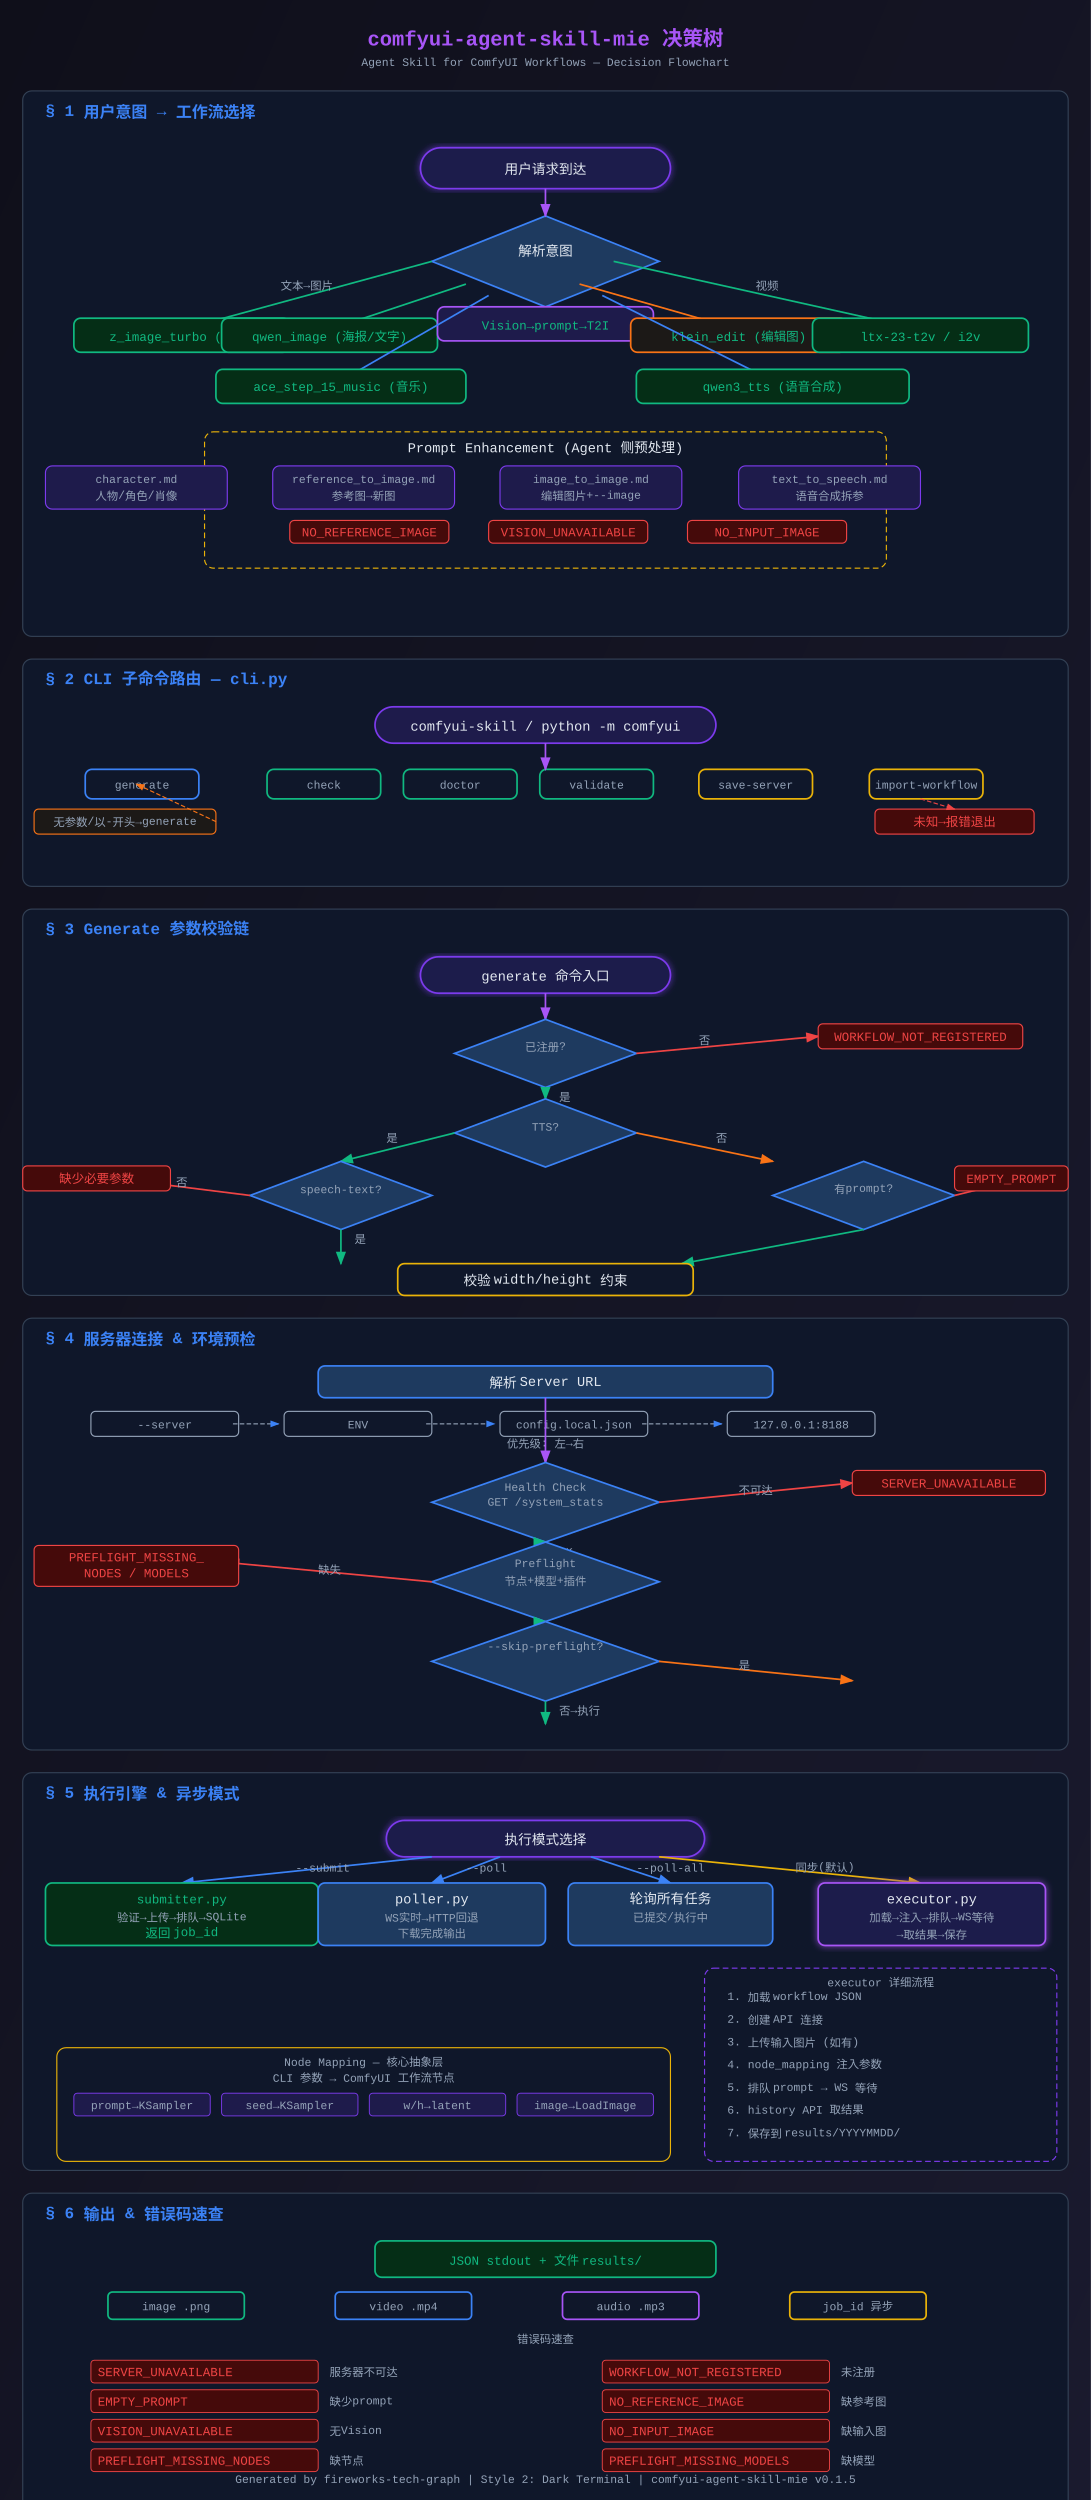
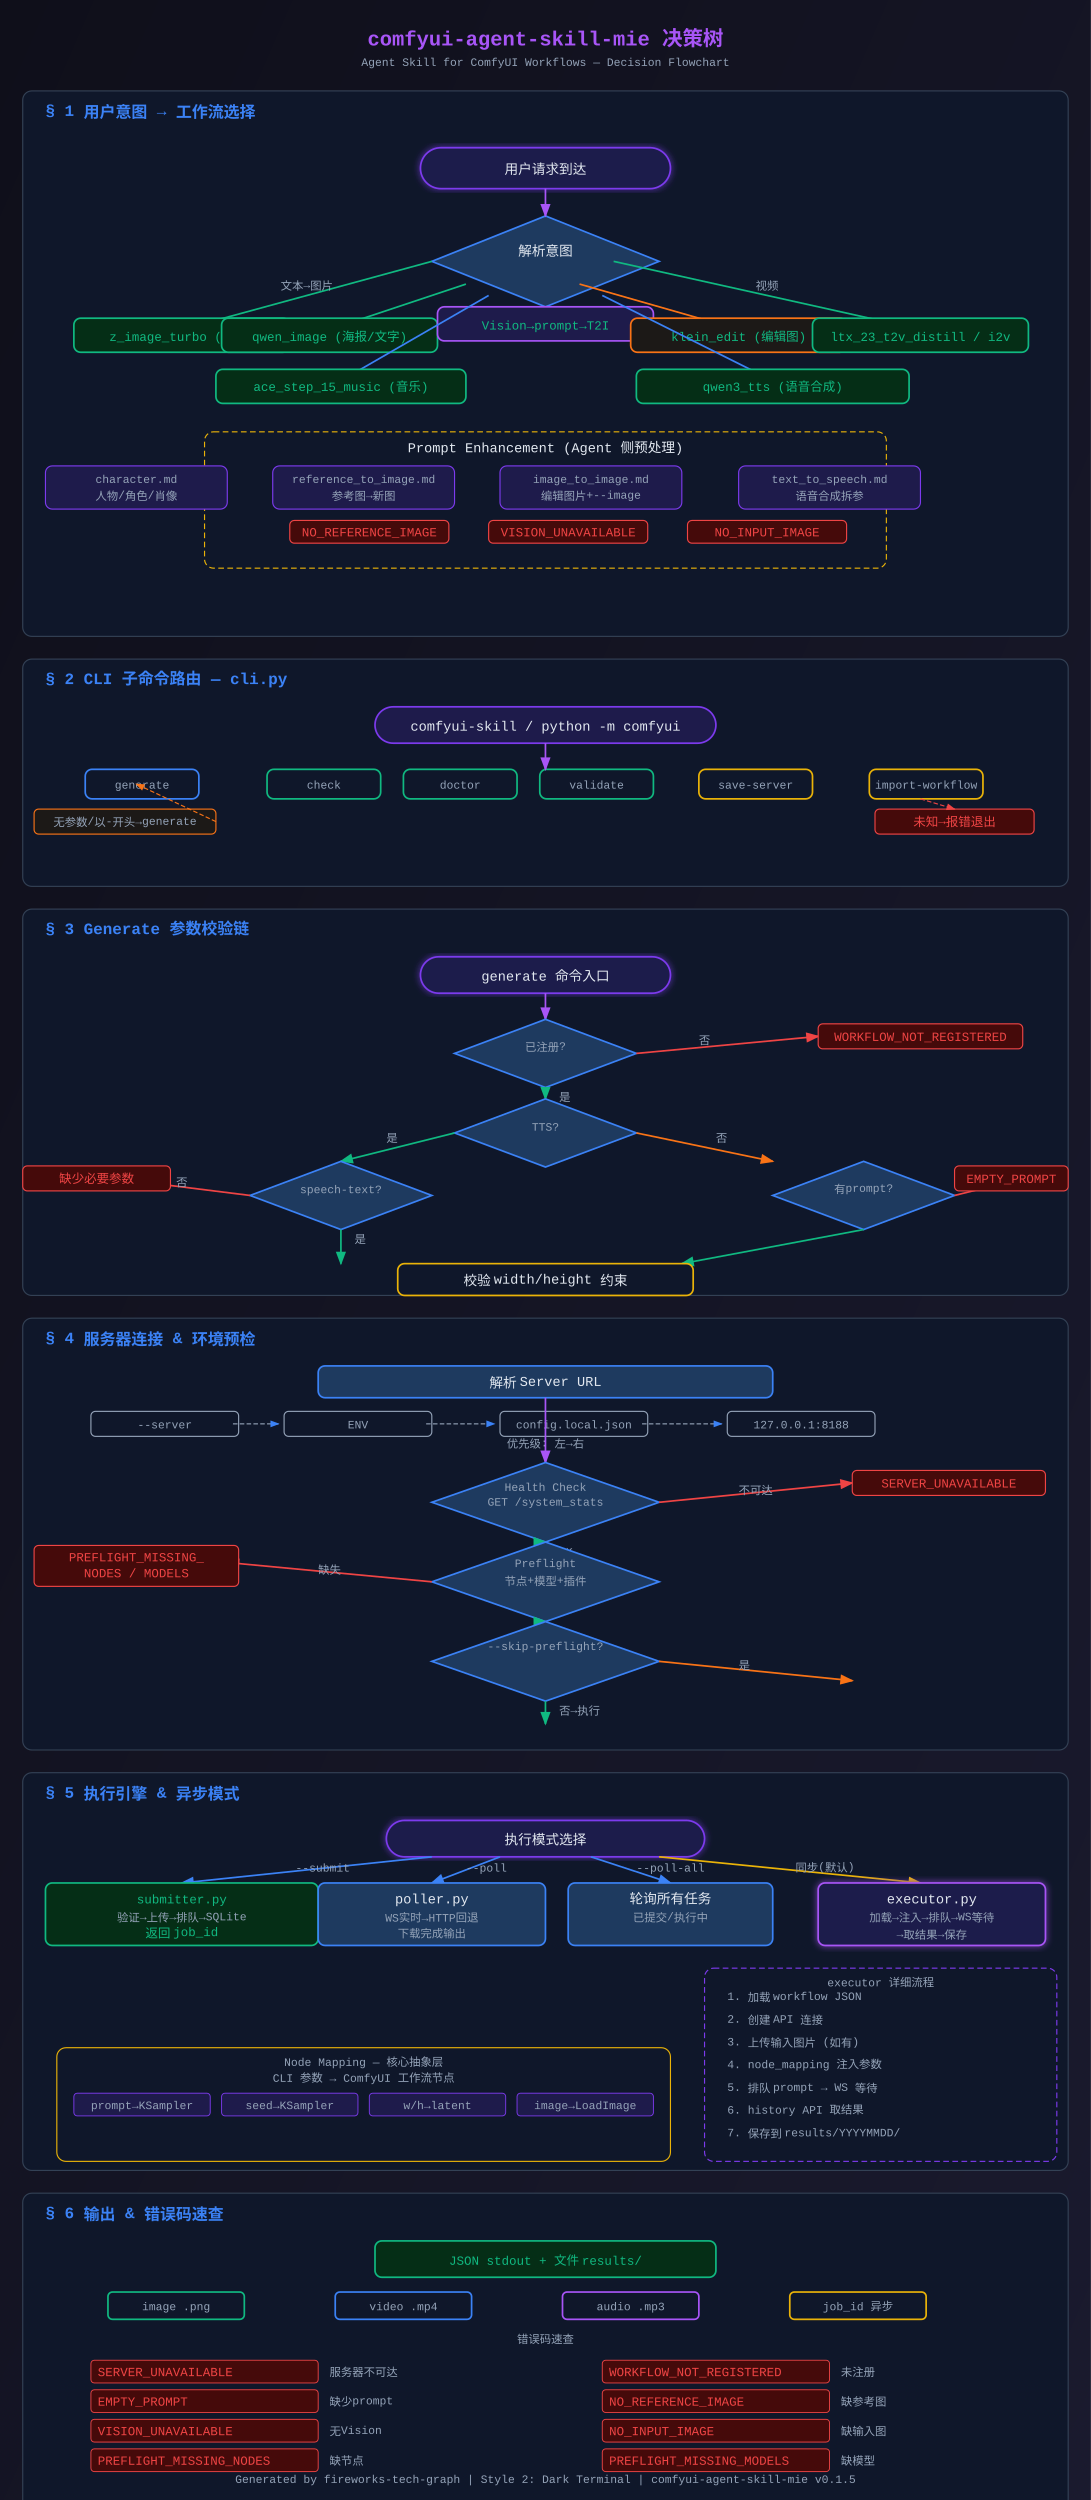
<svg xmlns="http://www.w3.org/2000/svg" viewBox="0 0 960 2200" width="960" height="2200">
  <style>
    text { font-family: "SF Mono","Fira Code","Cascadia Code","Courier New","Microsoft YaHei","SimHei",monospace; fill:#e2e8f0; }
    .title{font-size:18px;font-weight:700;fill:#a855f7}
    .section{font-size:14px;font-weight:700;fill:#3b82f6}
    .label{font-size:12px;fill:#e2e8f0}
    .sub{font-size:10px;fill:#94a3b8}
    .error{font-size:11px;fill:#ef4444}
    .ok{font-size:11px;fill:#10b981}
    .al{font-size:10px;fill:#94a3b8}
  </style>
  <defs>
    <linearGradient id="bg" x1="0%" y1="0%" x2="100%" y2="100%">
      <stop offset="0%" stop-color="#0f0f1a" />
      <stop offset="100%" stop-color="#1a1a2e" />
    </linearGradient>
    <marker id="ap" markerWidth="8" markerHeight="6" refX="7" refY="3" orient="auto">
      <polygon points="0 0,8 3,0 6" fill="#a855f7" />
    </marker>
    <marker id="ab" markerWidth="8" markerHeight="6" refX="7" refY="3" orient="auto">
      <polygon points="0 0,8 3,0 6" fill="#3b82f6" />
    </marker>
    <marker id="ag" markerWidth="8" markerHeight="6" refX="7" refY="3" orient="auto">
      <polygon points="0 0,8 3,0 6" fill="#10b981" />
    </marker>
    <marker id="ao" markerWidth="8" markerHeight="6" refX="7" refY="3" orient="auto">
      <polygon points="0 0,8 3,0 6" fill="#f97316" />
    </marker>
    <marker id="ar" markerWidth="8" markerHeight="6" refX="7" refY="3" orient="auto">
      <polygon points="0 0,8 3,0 6" fill="#ef4444" />
    </marker>
    <marker id="ay" markerWidth="8" markerHeight="6" refX="7" refY="3" orient="auto">
      <polygon points="0 0,8 3,0 6" fill="#eab308" />
    </marker>
    <filter id="glow">
      <feGaussianBlur stdDeviation="3" result="b" />
      <feMerge>
        <feMergeNode in="b" />
        <feMergeNode in="SourceGraphic" />
      </feMerge>
    </filter>
  </defs>
  <rect width="960" height="2200" fill="url(#bg)" />
  <text x="480" y="40" text-anchor="middle" class="title">comfyui-agent-skill-mie 决策树</text>
  <text x="480" y="58" text-anchor="middle" class="sub">Agent Skill for ComfyUI Workflows — Decision Flowchart</text>
  <rect x="20" y="80" width="920" height="480" rx="8" fill="#0f172a" stroke="#334155" />
  <text x="40" y="102" class="section">§ 1  用户意图 → 工作流选择</text>
  <rect x="370" y="130" width="220" height="36" rx="18" fill="#1e1b4b" stroke="#7c3aed" stroke-width="1.5" filter="url(#glow)" />
  <text x="480" y="153" text-anchor="middle" class="label">用户请求到达</text>
  <polygon points="480,190 580,230 480,270 380,230" fill="#1e3a5f" stroke="#3b82f6" stroke-width="1.5" />
  <text x="480" y="225" text-anchor="middle" class="label">解析意图</text>
  <line x1="480" y1="166" x2="480" y2="190" stroke="#a855f7" stroke-width="1.5" marker-end="url(#ap)" />
  <line x1="380" y1="230" x2="160" y2="290" stroke="#10b981" stroke-width="1.5" marker-end="url(#ab)" />
  <text x="270" y="255" text-anchor="middle" class="al">文本→图片</text>
  <rect x="65" y="280" width="190" height="30" rx="6" fill="#052e16" stroke="#10b981" stroke-width="1.5" />
  <text x="160" y="300" text-anchor="middle" class="ok">z_image_turbo (默认)</text>
  <line x1="410" y1="250" x2="290" y2="290" stroke="#10b981" stroke-width="1.5" marker-end="url(#ab)" />
  <rect x="195" y="280" width="190" height="30" rx="6" fill="#052e16" stroke="#10b981" stroke-width="1.5" />
  <text x="290" y="300" text-anchor="middle" class="ok">qwen_image (海报/文字)</text>
  <line x1="480" y1="270" x2="480" y2="280" stroke="#a855f7" stroke-width="1.5" marker-end="url(#ab)" />
  <rect x="385" y="270" width="190" height="30" rx="6" fill="#1e1b4b" stroke="#a855f7" stroke-width="1.5" />
  <text x="480" y="290" text-anchor="middle" class="ok">Vision→prompt→T2I</text>
  <line x1="510" y1="250" x2="650" y2="290" stroke="#f97316" stroke-width="1.5" marker-end="url(#ab)" />
  <rect x="555" y="280" width="190" height="30" rx="6" fill="#1c1917" stroke="#f97316" stroke-width="1.5" />
  <text x="650" y="300" text-anchor="middle" class="ok">klein_edit (编辑图)</text>
  <line x1="540" y1="230" x2="810" y2="290" stroke="#10b981" stroke-width="1.5" marker-end="url(#ab)" />
  <text x="675" y="255" text-anchor="middle" class="al">视频</text>
  <rect x="715" y="280" width="190" height="30" rx="6" fill="#052e16" stroke="#10b981" stroke-width="1.5" />
-   <text x="810" y="300" text-anchor="middle" class="ok">ltx-23-t2v / i2v</text>
+   <text x="810" y="300" text-anchor="middle" class="ok">ltx_23_t2v_distill / i2v</text>
  <line x1="430" y1="260" x2="300" y2="335" stroke="#3b82f6" stroke-width="1.5" marker-end="url(#ab)" />
  <rect x="190" y="325" width="220" height="30" rx="6" fill="#052e16" stroke="#10b981" stroke-width="1.5" />
  <text x="300" y="344" text-anchor="middle" class="ok">ace_step_15_music (音乐)</text>
  <line x1="530" y1="260" x2="680" y2="335" stroke="#3b82f6" stroke-width="1.5" marker-end="url(#ab)" />
  <rect x="560" y="325" width="240" height="30" rx="6" fill="#052e16" stroke="#10b981" stroke-width="1.5" />
  <text x="680" y="344" text-anchor="middle" class="ok">qwen3_tts (语音合成)</text>
  <rect x="180" y="380" width="600" height="120" rx="8" fill="#0f172a" stroke="#eab308" stroke-dasharray="5,3" />
  <text x="480" y="398" text-anchor="middle" class="label" fill="#eab308">Prompt Enhancement (Agent 侧预处理)</text>
  <rect x="40" y="410" width="160" height="38" rx="6" fill="#1e1b4b" stroke="#7c3aed" stroke-width="1" />
  <text x="120" y="425" text-anchor="middle" class="sub" fill="#a855f7">character.md</text>
  <text x="120" y="440" text-anchor="middle" class="sub">人物/角色/肖像</text>
  <rect x="240" y="410" width="160" height="38" rx="6" fill="#1e1b4b" stroke="#7c3aed" stroke-width="1" />
  <text x="320" y="425" text-anchor="middle" class="sub" fill="#a855f7">reference_to_image.md</text>
  <text x="320" y="440" text-anchor="middle" class="sub">参考图→新图</text>
  <rect x="440" y="410" width="160" height="38" rx="6" fill="#1e1b4b" stroke="#7c3aed" stroke-width="1" />
  <text x="520" y="425" text-anchor="middle" class="sub" fill="#a855f7">image_to_image.md</text>
  <text x="520" y="440" text-anchor="middle" class="sub">编辑图片+--image</text>
  <rect x="650" y="410" width="160" height="38" rx="6" fill="#1e1b4b" stroke="#7c3aed" stroke-width="1" />
  <text x="730" y="425" text-anchor="middle" class="sub" fill="#a855f7">text_to_speech.md</text>
  <text x="730" y="440" text-anchor="middle" class="sub">语音合成拆参</text>
  <rect x="255" y="458" width="140" height="20" rx="4" fill="#450a0a" stroke="#ef4444" />
  <text x="325" y="472" text-anchor="middle" class="error">NO_REFERENCE_IMAGE</text>
  <rect x="430" y="458" width="140" height="20" rx="4" fill="#450a0a" stroke="#ef4444" />
  <text x="500" y="472" text-anchor="middle" class="error">VISION_UNAVAILABLE</text>
  <rect x="605" y="458" width="140" height="20" rx="4" fill="#450a0a" stroke="#ef4444" />
  <text x="675" y="472" text-anchor="middle" class="error">NO_INPUT_IMAGE</text>
  <rect x="20" y="580" width="920" height="200" rx="8" fill="#0f172a" stroke="#334155" />
  <text x="40" y="602" class="section">§ 2  CLI 子命令路由 — cli.py</text>
  <rect x="330" y="622" width="300" height="32" rx="16" fill="#1e1b4b" stroke="#7c3aed" stroke-width="1.5" />
  <text x="480" y="643" text-anchor="middle" class="label">comfyui-skill / python -m comfyui</text>
  <rect x="75" y="677" width="100" height="26" rx="6" fill="#0f172a" stroke="#3b82f6" stroke-width="1.5" />
  <text x="125" y="694" text-anchor="middle" class="sub" fill="#3b82f6">generate</text>
  <rect x="235" y="677" width="100" height="26" rx="6" fill="#0f172a" stroke="#10b981" stroke-width="1.5" />
  <text x="285" y="694" text-anchor="middle" class="sub" fill="#10b981">check</text>
  <rect x="355" y="677" width="100" height="26" rx="6" fill="#0f172a" stroke="#10b981" stroke-width="1.5" />
  <text x="405" y="694" text-anchor="middle" class="sub" fill="#10b981">doctor</text>
  <rect x="475" y="677" width="100" height="26" rx="6" fill="#0f172a" stroke="#10b981" stroke-width="1.5" />
  <text x="525" y="694" text-anchor="middle" class="sub" fill="#10b981">validate</text>
  <rect x="615" y="677" width="100" height="26" rx="6" fill="#0f172a" stroke="#eab308" stroke-width="1.5" />
  <text x="665" y="694" text-anchor="middle" class="sub" fill="#eab308">save-server</text>
  <rect x="765" y="677" width="100" height="26" rx="6" fill="#0f172a" stroke="#eab308" stroke-width="1.5" />
  <text x="815" y="694" text-anchor="middle" class="sub" fill="#eab308">import-workflow</text>
  <line x1="480" y1="654" x2="480" y2="677" stroke="#a855f7" stroke-width="1.5" marker-end="url(#ap)" />
  <rect x="30" y="712" width="160" height="22" rx="4" fill="#1c1917" stroke="#f97316" />
  <text x="110" y="727" text-anchor="middle" class="sub" fill="#f97316">无参数/以-开头→generate</text>
  <line x1="190" y1="723" x2="120" y2="690" stroke="#f97316" stroke-width="1" marker-end="url(#ao)" stroke-dasharray="4,2" />
  <rect x="770" y="712" width="140" height="22" rx="4" fill="#450a0a" stroke="#ef4444" />
  <text x="840" y="727" text-anchor="middle" class="error">未知→报错退出</text>
  <line x1="810" y1="703" x2="840" y2="712" stroke="#ef4444" stroke-width="1" marker-end="url(#ar)" stroke-dasharray="4,2" />
  <rect x="20" y="800" width="920" height="340" rx="8" fill="#0f172a" stroke="#334155" />
  <text x="40" y="822" class="section">§ 3  Generate 参数校验链</text>
  <rect x="370" y="842" width="220" height="32" rx="16" fill="#1e1b4b" stroke="#7c3aed" stroke-width="1.5" filter="url(#glow)" />
  <text x="480" y="863" text-anchor="middle" class="label">generate 命令入口</text>
  <line x1="480" y1="874" x2="480" y2="897" stroke="#a855f7" stroke-width="1.5" marker-end="url(#ap)" />
  <polygon points="480,897 560,927 480,957 400,927" fill="#1e3a5f" stroke="#3b82f6" stroke-width="1.5" />
  <text x="480" y="925" text-anchor="middle" class="sub">已注册?</text>
  <line x1="560" y1="927" x2="720" y2="912" stroke="#ef4444" stroke-width="1.5" marker-end="url(#ar)" />
  <text x="620" y="919" text-anchor="middle" class="al">否</text>
  <rect x="720" y="901" width="180" height="22" rx="4" fill="#450a0a" stroke="#ef4444" />
  <text x="810" y="916" text-anchor="middle" class="error">WORKFLOW_NOT_REGISTERED</text>
  <line x1="480" y1="957" x2="480" y2="967" stroke="#10b981" stroke-width="1.5" marker-end="url(#ag)" />
  <text x="492" y="969" class="al">是</text>
  <polygon points="480,967 560,997 480,1027 400,997" fill="#1e3a5f" stroke="#3b82f6" stroke-width="1.5" />
  <text x="480" y="995" text-anchor="middle" class="sub">TTS?</text>
  <line x1="400" y1="997" x2="300" y2="1022" stroke="#10b981" stroke-width="1.5" marker-end="url(#ag)" />
  <text x="340" y="1005" class="al">是</text>
  <polygon points="300,1022 380,1052 300,1082 220,1052" fill="#1e3a5f" stroke="#3b82f6" stroke-width="1.5" />
  <text x="300" y="1050" text-anchor="middle" class="sub">speech-text?</text>
  <line x1="220" y1="1052" x2="100" y2="1037" stroke="#ef4444" stroke-width="1.5" marker-end="url(#ar)" />
  <text x="155" y="1044" class="al">否</text>
  <rect x="20" y="1026" width="130" height="22" rx="4" fill="#450a0a" stroke="#ef4444" />
  <text x="85" y="1041" text-anchor="middle" class="error">缺少必要参数</text>
  <line x1="300" y1="1082" x2="300" y2="1112" stroke="#10b981" stroke-width="1.5" marker-end="url(#ag)" />
  <text x="312" y="1094" class="al">是</text>
  <line x1="560" y1="997" x2="680" y2="1022" stroke="#f97316" stroke-width="1.5" marker-end="url(#ao)" />
  <text x="630" y="1005" class="al">否</text>
  <polygon points="760,1022 840,1052 760,1082 680,1052" fill="#1e3a5f" stroke="#3b82f6" stroke-width="1.5" />
  <text x="760" y="1050" text-anchor="middle" class="sub">有prompt?</text>
  <line x1="840" y1="1052" x2="900" y2="1037" stroke="#ef4444" stroke-width="1.5" marker-end="url(#ar)" />
  <rect x="840" y="1026" width="100" height="22" rx="4" fill="#450a0a" stroke="#ef4444" />
  <text x="890" y="1041" text-anchor="middle" class="error">EMPTY_PROMPT</text>
  <line x1="760" y1="1082" x2="600" y2="1112" stroke="#10b981" stroke-width="1.5" marker-end="url(#ag)" />
  <rect x="350" y="1112" width="260" height="28" rx="6" fill="#0f172a" stroke="#eab308" stroke-width="1.5" />
  <text x="480" y="1131" text-anchor="middle" class="label" fill="#eab308">校验 width/height 约束</text>
  <rect x="20" y="1160" width="920" height="380" rx="8" fill="#0f172a" stroke="#334155" />
  <text x="40" y="1182" class="section">§ 4  服务器连接 &amp; 环境预检</text>
  <rect x="280" y="1202" width="400" height="28" rx="6" fill="#1e3a5f" stroke="#3b82f6" stroke-width="1.5" />
  <text x="480" y="1221" text-anchor="middle" class="label">解析 Server URL</text>
  <rect x="80" y="1242" width="130" height="22" rx="4" fill="#0f172a" stroke="#94a3b8" />
  <text x="145" y="1257" text-anchor="middle" class="sub">--server</text>
  <line x1="205" y1="1253" x2="245" y2="1253" stroke="#94a3b8" stroke-width="1" marker-end="url(#ab)" stroke-dasharray="4,2" />
  <rect x="250" y="1242" width="130" height="22" rx="4" fill="#0f172a" stroke="#94a3b8" />
  <text x="315" y="1257" text-anchor="middle" class="sub">ENV</text>
  <line x1="375" y1="1253" x2="435" y2="1253" stroke="#94a3b8" stroke-width="1" marker-end="url(#ab)" stroke-dasharray="4,2" />
  <rect x="440" y="1242" width="130" height="22" rx="4" fill="#0f172a" stroke="#94a3b8" />
  <text x="505" y="1257" text-anchor="middle" class="sub">config.local.json</text>
  <line x1="565" y1="1253" x2="635" y2="1253" stroke="#94a3b8" stroke-width="1" marker-end="url(#ab)" stroke-dasharray="4,2" />
  <rect x="640" y="1242" width="130" height="22" rx="4" fill="#0f172a" stroke="#94a3b8" />
  <text x="705" y="1257" text-anchor="middle" class="sub">127.0.0.1:8188</text>
  <text x="480" y="1274" text-anchor="middle" class="sub">优先级: 左→右</text>
  <line x1="480" y1="1230" x2="480" y2="1287" stroke="#a855f7" stroke-width="1.5" marker-end="url(#ap)" />
  <polygon points="480,1287 580,1322 480,1357 380,1322" fill="#1e3a5f" stroke="#3b82f6" stroke-width="1.5" />
  <text x="480" y="1312" text-anchor="middle" class="sub">Health Check</text>
  <text x="480" y="1325" text-anchor="middle" class="sub">GET /system_stats</text>
  <line x1="580" y1="1322" x2="750" y2="1305" stroke="#ef4444" stroke-width="1.5" marker-end="url(#ar)" />
  <text x="650" y="1315" class="al">不可达</text>
  <rect x="750" y="1294" width="170" height="22" rx="4" fill="#450a0a" stroke="#ef4444" />
  <text x="835" y="1309" text-anchor="middle" class="error">SERVER_UNAVAILABLE</text>
  <line x1="480" y1="1357" x2="480" y2="1357" stroke="#10b981" stroke-width="1.5" marker-end="url(#ag)" />
  <text x="492" y="1369" class="al">OK</text>
  <polygon points="480,1357 580,1392 480,1427 380,1392" fill="#1e3a5f" stroke="#3b82f6" stroke-width="1.5" />
  <text x="480" y="1379" text-anchor="middle" class="sub">Preflight</text>
  <text x="480" y="1395" text-anchor="middle" class="sub">节点+模型+插件</text>
  <line x1="380" y1="1392" x2="200" y2="1375" stroke="#ef4444" stroke-width="1.5" marker-end="url(#ar)" />
  <text x="280" y="1385" class="al">缺失</text>
  <rect x="30" y="1360" width="180" height="36" rx="4" fill="#450a0a" stroke="#ef4444" />
  <text x="120" y="1374" text-anchor="middle" class="error">PREFLIGHT_MISSING_</text>
  <text x="120" y="1388" text-anchor="middle" class="error">NODES / MODELS</text>
  <line x1="480" y1="1427" x2="480" y2="1427" stroke="#10b981" stroke-width="1.5" marker-end="url(#ag)" />
  <polygon points="480,1427 580,1462 480,1497 380,1462" fill="#1e3a5f" stroke="#3b82f6" stroke-width="1.5" />
  <text x="480" y="1452" text-anchor="middle" class="sub">--skip-preflight?</text>
  <line x1="580" y1="1462" x2="750" y2="1479" stroke="#f97316" stroke-width="1.5" marker-end="url(#ao)" />
  <text x="650" y="1469" class="al">是</text>
  <line x1="480" y1="1497" x2="480" y2="1517" stroke="#10b981" stroke-width="1.5" marker-end="url(#ag)" />
  <text x="492" y="1509" class="al">否→执行</text>
  <rect x="20" y="1560" width="920" height="350" rx="8" fill="#0f172a" stroke="#334155" />
  <text x="40" y="1582" class="section">§ 5  执行引擎 &amp; 异步模式</text>
  <rect x="340" y="1602" width="280" height="32" rx="16" fill="#1e1b4b" stroke="#7c3aed" stroke-width="1.5" filter="url(#glow)" />
  <text x="480" y="1623" text-anchor="middle" class="label">执行模式选择</text>
  <line x1="380" y1="1634" x2="160" y2="1657" stroke="#3b82f6" stroke-width="1.5" marker-end="url(#ab)" />
  <text x="260" y="1647" class="al">--submit</text>
  <rect x="40" y="1657" width="240" height="55" rx="6" fill="#052e16" stroke="#10b981" stroke-width="1.5" />
  <text x="160" y="1675" text-anchor="middle" class="ok">submitter.py</text>
  <text x="160" y="1691" text-anchor="middle" class="sub">验证→上传→排队→SQLite</text>
  <text x="160" y="1705" text-anchor="middle" class="ok">返回 job_id</text>
  <line x1="440" y1="1634" x2="380" y2="1657" stroke="#3b82f6" stroke-width="1.5" marker-end="url(#ab)" />
  <text x="410" y="1647" class="al">--poll</text>
  <rect x="280" y="1657" width="200" height="55" rx="6" fill="#1e3a5f" stroke="#3b82f6" stroke-width="1.5" />
  <text x="380" y="1675" text-anchor="middle" class="label">poller.py</text>
  <text x="380" y="1691" text-anchor="middle" class="sub">WS实时→HTTP回退</text>
  <text x="380" y="1705" text-anchor="middle" class="sub">下载完成输出</text>
  <line x1="520" y1="1634" x2="590" y2="1657" stroke="#3b82f6" stroke-width="1.5" marker-end="url(#ab)" />
  <text x="560" y="1647" class="al">--poll-all</text>
  <rect x="500" y="1657" width="180" height="55" rx="6" fill="#1e3a5f" stroke="#3b82f6" stroke-width="1.5" />
  <text x="590" y="1675" text-anchor="middle" class="label">轮询所有任务</text>
  <text x="590" y="1691" text-anchor="middle" class="sub">已提交/执行中</text>
  <line x1="580" y1="1634" x2="810" y2="1657" stroke="#eab308" stroke-width="1.5" marker-end="url(#ay)" />
  <text x="700" y="1647" class="al">同步(默认)</text>
  <rect x="720" y="1657" width="200" height="55" rx="6" fill="#1e1b4b" stroke="#a855f7" stroke-width="1.5" filter="url(#glow)" />
  <text x="820" y="1675" text-anchor="middle" class="label">executor.py</text>
  <text x="820" y="1691" text-anchor="middle" class="sub">加载→注入→排队→WS等待</text>
  <text x="820" y="1705" text-anchor="middle" class="sub">→取结果→保存</text>
  <rect x="620" y="1732" width="310" height="170" rx="8" fill="#0f172a" stroke="#7c3aed" stroke-dasharray="5,3" />
  <text x="775" y="1748" text-anchor="middle" class="sub" fill="#a855f7">executor 详细流程</text>
  <text x="640" y="1760" class="sub">1. 加载 workflow JSON</text>
  <text x="640" y="1780" class="sub">2. 创建 API 连接</text>
  <text x="640" y="1800" class="sub">3. 上传输入图片 (如有)</text>
  <text x="640" y="1820" class="sub">4. node_mapping 注入参数</text>
  <text x="640" y="1840" class="sub">5. 排队 prompt → WS 等待</text>
  <text x="640" y="1860" class="sub">6. history API 取结果</text>
  <text x="640" y="1880" class="sub">7. 保存到 results/YYYYMMDD/</text>
  <rect x="50" y="1802" width="540" height="100" rx="8" fill="#0f172a" stroke="#eab308" />
  <text x="320" y="1818" text-anchor="middle" class="sub" fill="#eab308">Node Mapping — 核心抽象层</text>
  <text x="320" y="1832" text-anchor="middle" class="sub">CLI 参数 → ComfyUI 工作流节点</text>
  <rect x="65" y="1842" width="120" height="20" rx="3" fill="#1e1b4b" stroke="#7c3aed" stroke-width="0.8" />
  <text x="125" y="1856" text-anchor="middle" class="sub">prompt→KSampler</text>
  <rect x="195" y="1842" width="120" height="20" rx="3" fill="#1e1b4b" stroke="#7c3aed" stroke-width="0.8" />
  <text x="255" y="1856" text-anchor="middle" class="sub">seed→KSampler</text>
  <rect x="325" y="1842" width="120" height="20" rx="3" fill="#1e1b4b" stroke="#7c3aed" stroke-width="0.8" />
  <text x="385" y="1856" text-anchor="middle" class="sub">w/h→latent</text>
  <rect x="455" y="1842" width="120" height="20" rx="3" fill="#1e1b4b" stroke="#7c3aed" stroke-width="0.8" />
  <text x="515" y="1856" text-anchor="middle" class="sub">image→LoadImage</text>
  <rect x="20" y="1930" width="920" height="280" rx="8" fill="#0f172a" stroke="#334155" />
  <text x="40" y="1952" class="section">§ 6  输出 &amp; 错误码速查</text>
  <rect x="330" y="1972" width="300" height="32" rx="6" fill="#052e16" stroke="#10b981" stroke-width="1.5" />
  <text x="480" y="1993" text-anchor="middle" class="ok">JSON stdout + 文件 results/</text>
  <rect x="95" y="2017" width="120" height="24" rx="4" fill="#0f172a" stroke="#10b981" stroke-width="1.5" />
  <text x="155" y="2033" text-anchor="middle" class="sub" fill="#10b981">image .png</text>
  <rect x="295" y="2017" width="120" height="24" rx="4" fill="#0f172a" stroke="#3b82f6" stroke-width="1.5" />
  <text x="355" y="2033" text-anchor="middle" class="sub" fill="#3b82f6">video .mp4</text>
  <rect x="495" y="2017" width="120" height="24" rx="4" fill="#0f172a" stroke="#a855f7" stroke-width="1.5" />
  <text x="555" y="2033" text-anchor="middle" class="sub" fill="#a855f7">audio .mp3</text>
  <rect x="695" y="2017" width="120" height="24" rx="4" fill="#0f172a" stroke="#eab308" stroke-width="1.5" />
  <text x="755" y="2033" text-anchor="middle" class="sub" fill="#eab308">job_id 异步</text>
  <text x="480" y="2062" text-anchor="middle" class="sub" fill="#ef4444">错误码速查</text>
  <rect x="80" y="2077" width="200" height="20" rx="3" fill="#450a0a" stroke="#ef4444" stroke-width="0.8" />
  <text x="86" y="2091" class="error" font-size="9">SERVER_UNAVAILABLE</text>
  <text x="290" y="2091" class="sub" font-size="9">服务器不可达</text>
  <rect x="530" y="2077" width="200" height="20" rx="3" fill="#450a0a" stroke="#ef4444" stroke-width="0.8" />
  <text x="536" y="2091" class="error" font-size="9">WORKFLOW_NOT_REGISTERED</text>
  <text x="740" y="2091" class="sub" font-size="9">未注册</text>
  <rect x="80" y="2103" width="200" height="20" rx="3" fill="#450a0a" stroke="#ef4444" stroke-width="0.8" />
  <text x="86" y="2117" class="error" font-size="9">EMPTY_PROMPT</text>
  <text x="290" y="2117" class="sub" font-size="9">缺少prompt</text>
  <rect x="530" y="2103" width="200" height="20" rx="3" fill="#450a0a" stroke="#ef4444" stroke-width="0.8" />
  <text x="536" y="2117" class="error" font-size="9">NO_REFERENCE_IMAGE</text>
  <text x="740" y="2117" class="sub" font-size="9">缺参考图</text>
  <rect x="80" y="2129" width="200" height="20" rx="3" fill="#450a0a" stroke="#ef4444" stroke-width="0.8" />
  <text x="86" y="2143" class="error" font-size="9">VISION_UNAVAILABLE</text>
  <text x="290" y="2143" class="sub" font-size="9">无Vision</text>
  <rect x="530" y="2129" width="200" height="20" rx="3" fill="#450a0a" stroke="#ef4444" stroke-width="0.8" />
  <text x="536" y="2143" class="error" font-size="9">NO_INPUT_IMAGE</text>
  <text x="740" y="2143" class="sub" font-size="9">缺输入图</text>
  <rect x="80" y="2155" width="200" height="20" rx="3" fill="#450a0a" stroke="#ef4444" stroke-width="0.8" />
  <text x="86" y="2169" class="error" font-size="9">PREFLIGHT_MISSING_NODES</text>
  <text x="290" y="2169" class="sub" font-size="9">缺节点</text>
  <rect x="530" y="2155" width="200" height="20" rx="3" fill="#450a0a" stroke="#ef4444" stroke-width="0.8" />
  <text x="536" y="2169" class="error" font-size="9">PREFLIGHT_MISSING_MODELS</text>
  <text x="740" y="2169" class="sub" font-size="9">缺模型</text>
  <rect x="20" y="2230" width="920" height="90" rx="8" fill="#0f172a" stroke="#334155" />
  <text x="40" y="2252" class="section">§ 7  数据流全景</text>
  <rect x="30" y="2280" width="110" height="30" rx="6" fill="#0f172a" stroke="#7c3aed" stroke-width="1.5" />
  <text x="85" y="2299" text-anchor="middle" class="sub" fill="#7c3aed">用户</text>
  <rect x="180" y="2280" width="110" height="30" rx="6" fill="#0f172a" stroke="#3b82f6" stroke-width="1.5" />
  <text x="235" y="2299" text-anchor="middle" class="sub" fill="#3b82f6">AI Agent</text>
  <rect x="330" y="2280" width="110" height="30" rx="6" fill="#0f172a" stroke="#eab308" stroke-width="1.5" />
  <text x="385" y="2299" text-anchor="middle" class="sub" fill="#eab308">SKILL.md</text>
  <rect x="480" y="2280" width="110" height="30" rx="6" fill="#0f172a" stroke="#a855f7" stroke-width="1.5" />
  <text x="535" y="2299" text-anchor="middle" class="sub" fill="#a855f7">CLI</text>
  <rect x="630" y="2280" width="110" height="30" rx="6" fill="#0f172a" stroke="#f97316" stroke-width="1.5" />
  <text x="685" y="2299" text-anchor="middle" class="sub" fill="#f97316">ComfyUI</text>
  <rect x="780" y="2280" width="110" height="30" rx="6" fill="#0f172a" stroke="#10b981" stroke-width="1.5" />
  <text x="835" y="2299" text-anchor="middle" class="sub" fill="#10b981">results/</text>
  <line x1="140" y1="2295" x2="175" y2="2295" stroke="#7c3aed" stroke-width="1.5" marker-end="url(#ab)" />
  <line x1="290" y1="2295" x2="325" y2="2295" stroke="#3b82f6" stroke-width="1.5" marker-end="url(#ab)" />
  <line x1="440" y1="2295" x2="475" y2="2295" stroke="#eab308" stroke-width="1.5" marker-end="url(#ab)" />
  <line x1="590" y1="2295" x2="625" y2="2295" stroke="#a855f7" stroke-width="1.5" marker-end="url(#ab)" />
  <line x1="740" y1="2295" x2="775" y2="2295" stroke="#f97316" stroke-width="1.5" marker-end="url(#ab)" />
  <text x="480" y="2185" text-anchor="middle" class="sub">Generated by fireworks-tech-graph | Style 2: Dark Terminal | comfyui-agent-skill-mie v0.1.5</text>
</svg>
